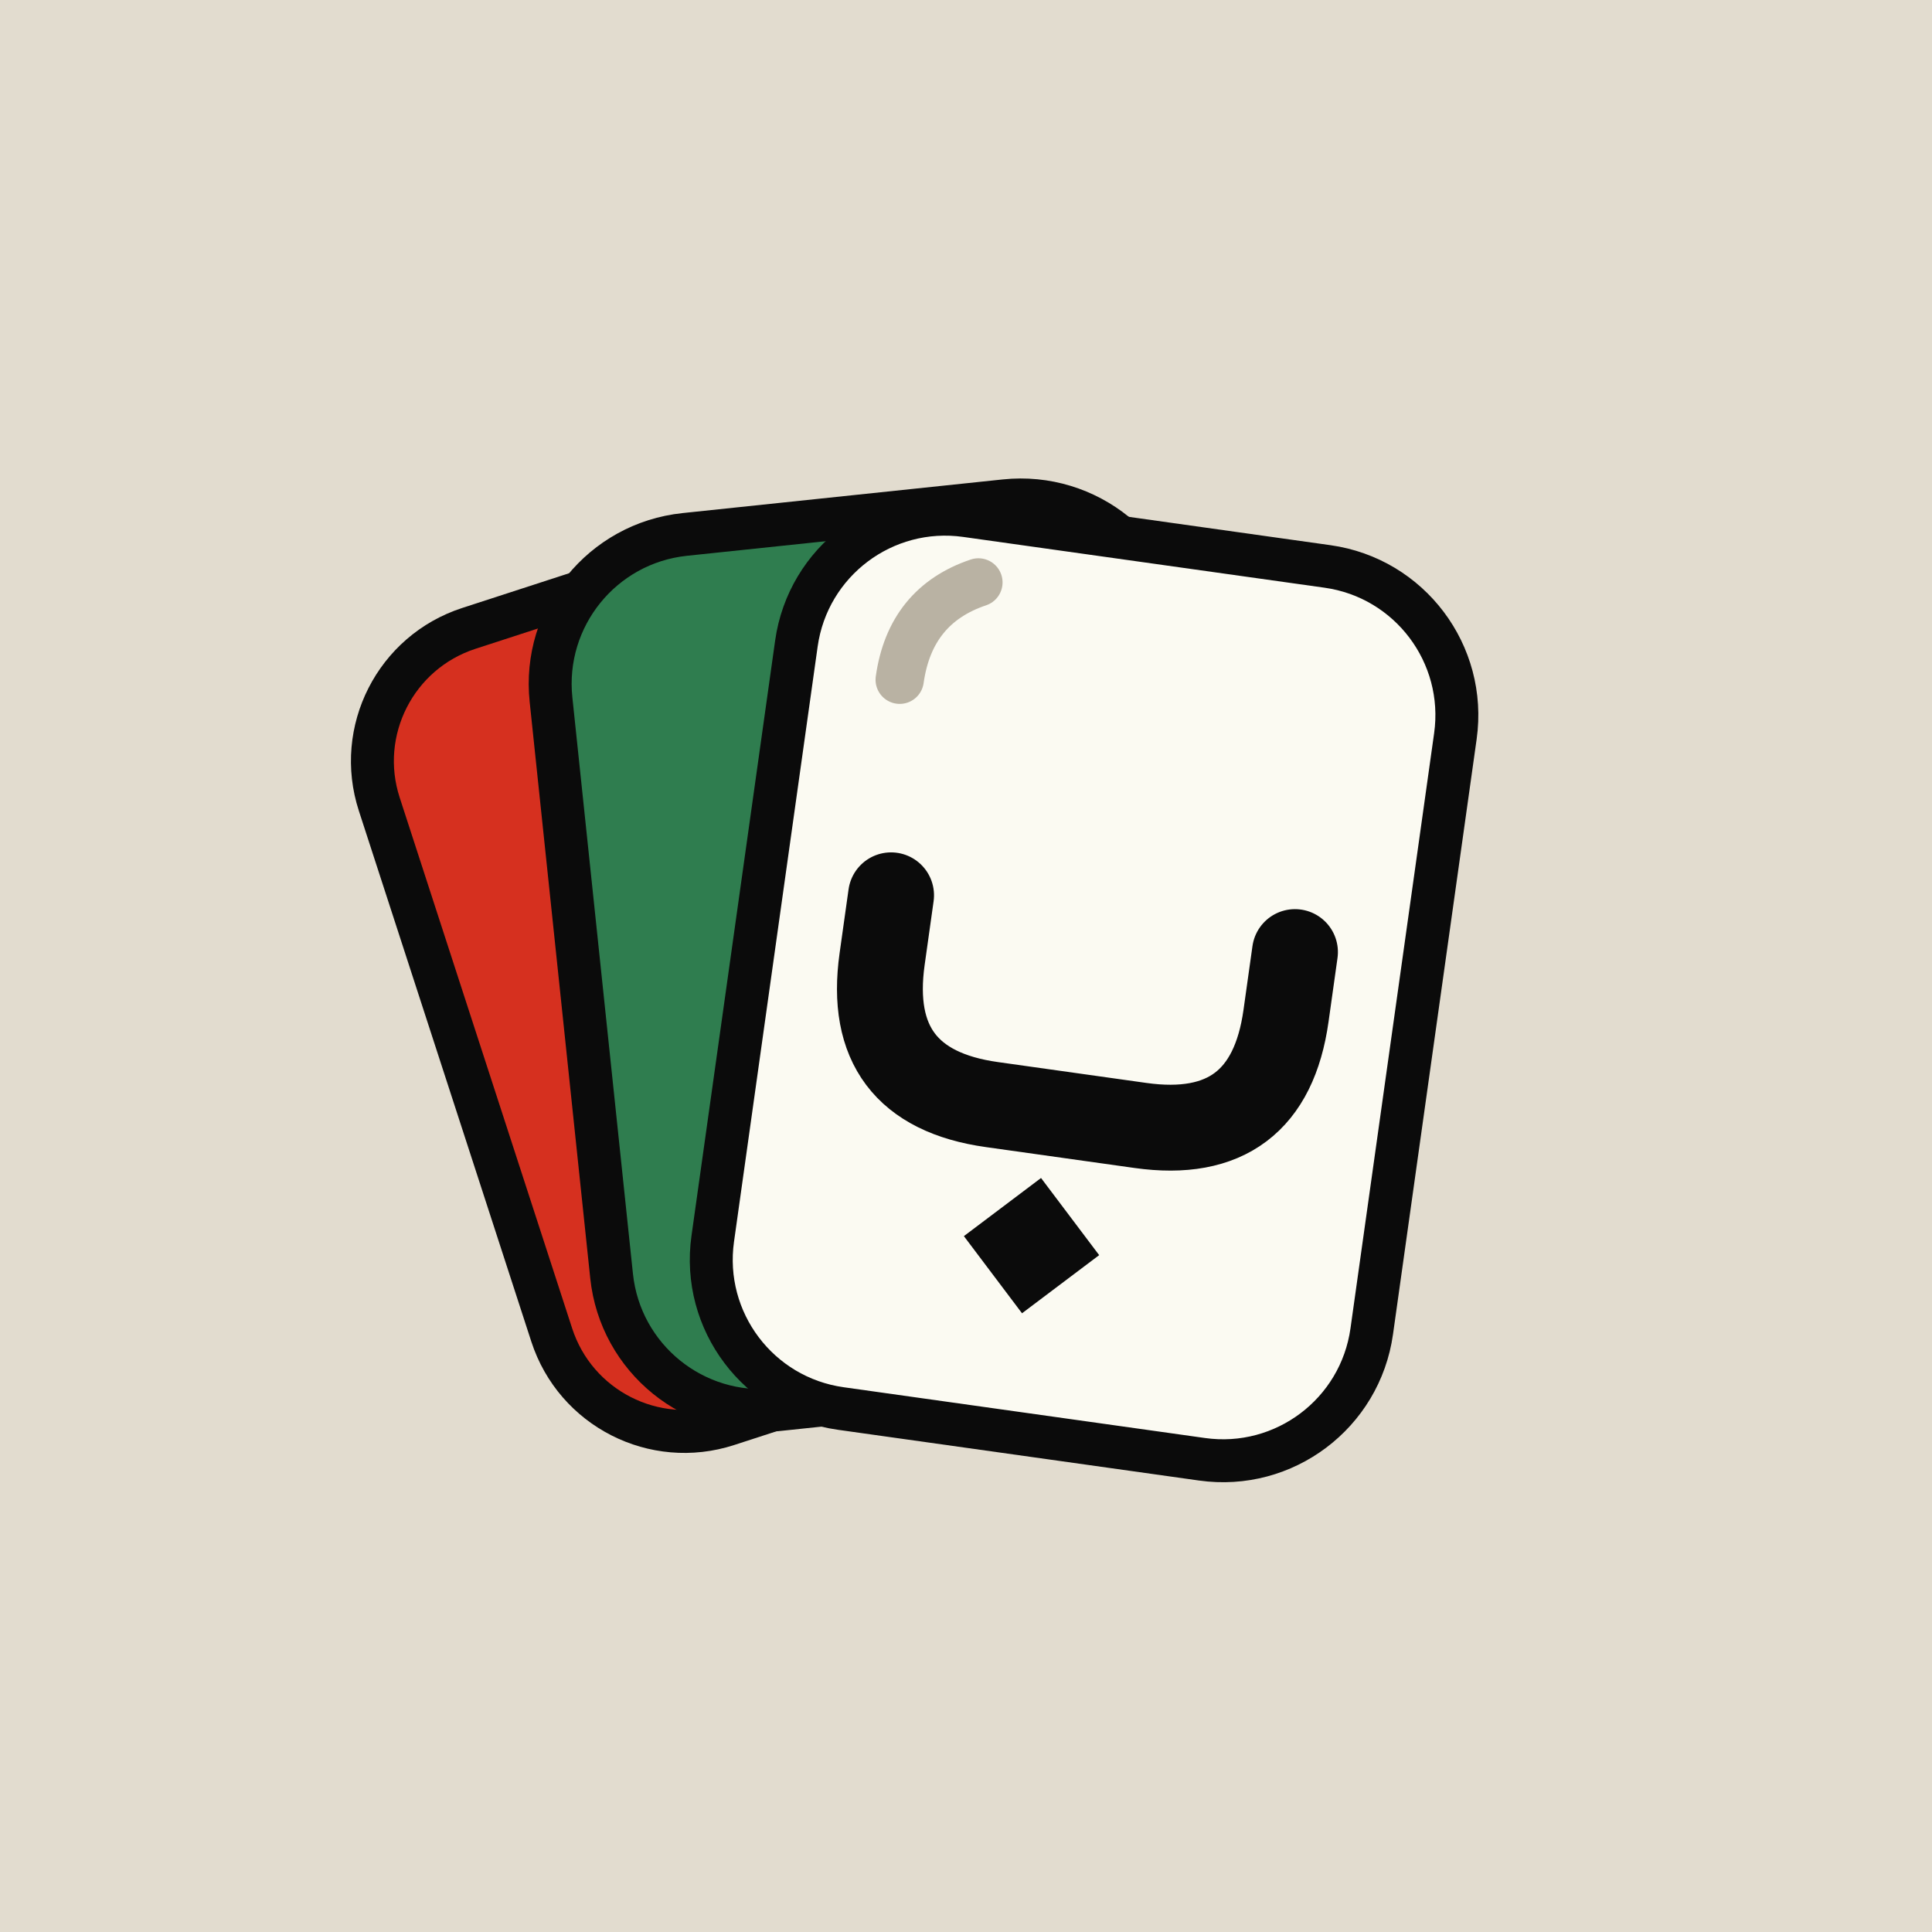
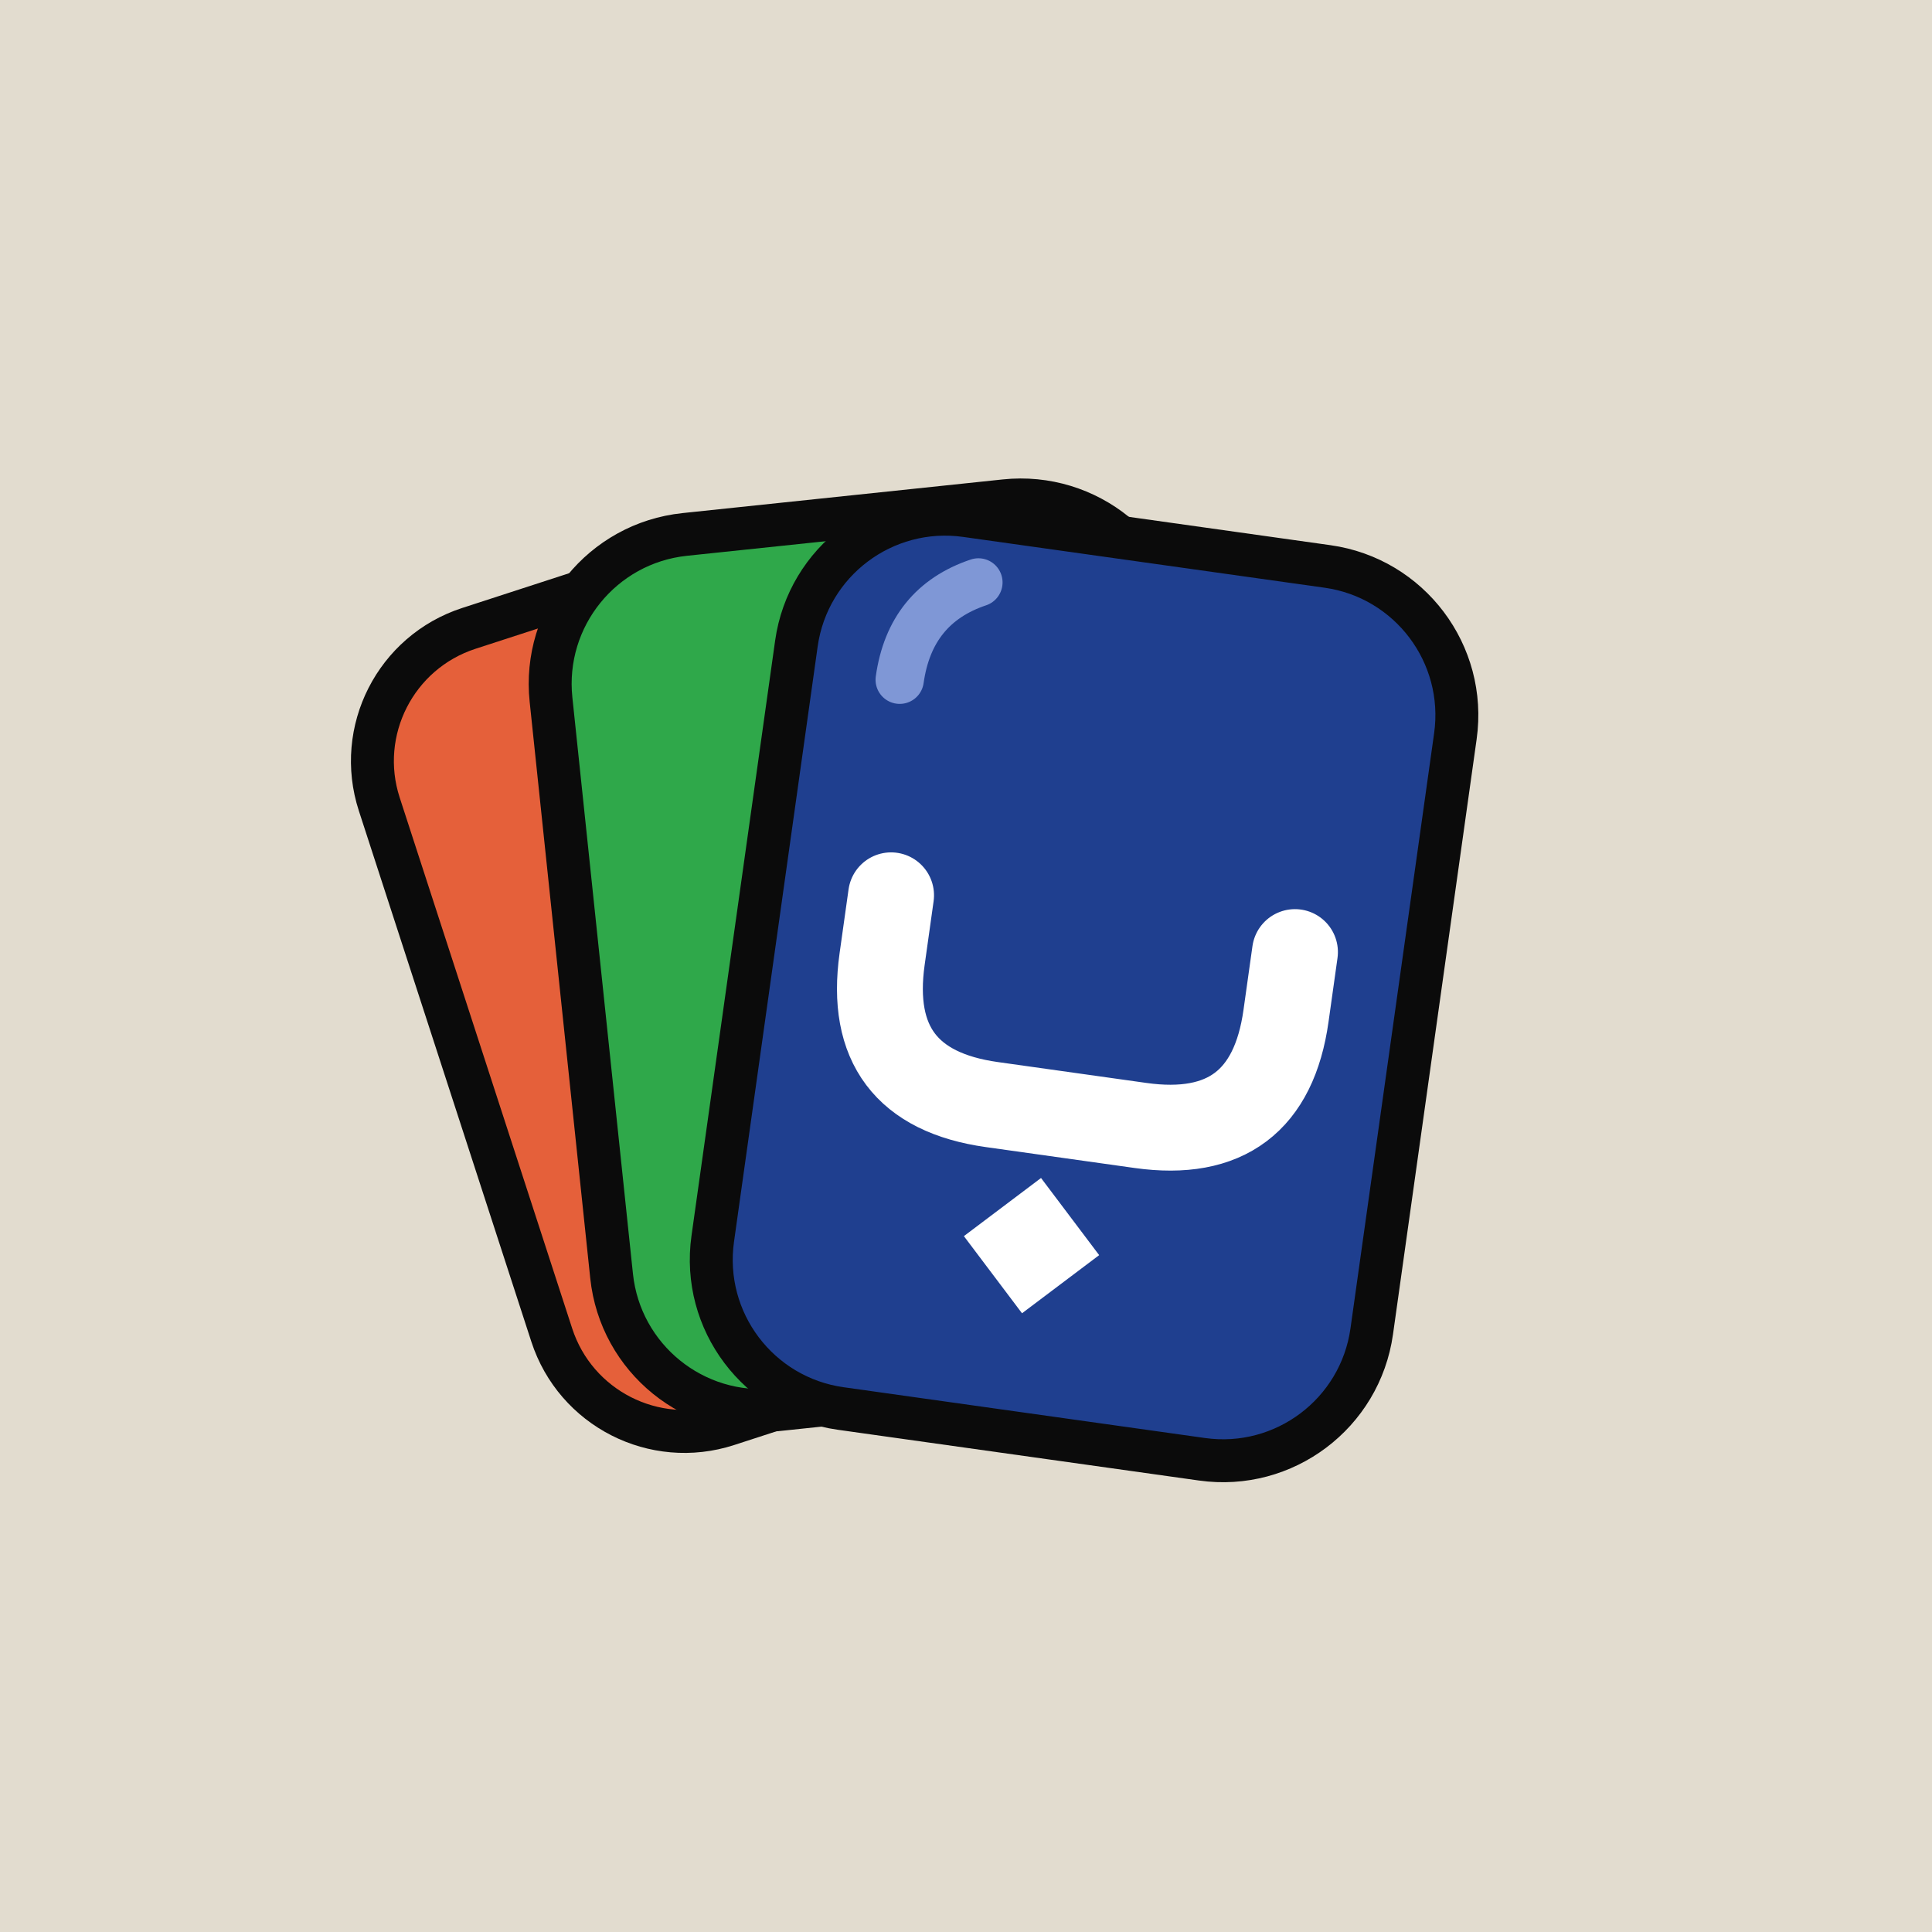
<svg xmlns="http://www.w3.org/2000/svg" viewBox="-30 -30 180 180">
  <rect x="-30" y="-30" width="180" height="180" fill="#e2dccf" />
-   <rect x="12" y="22" width="56" height="78" rx="13" transform="rotate(-18 40 61)" fill="#d6301f" stroke="#0b0b0b" stroke-width="4" />
-   <rect x="24" y="18" width="58" height="82" rx="14" transform="rotate(-6 53 59)" fill="#2f7d4f" stroke="#0b0b0b" stroke-width="4" />
-   <rect x="40" y="20" width="62" height="84" rx="14" transform="rotate(8 71 62)" fill="#fbfaf2" stroke="#0b0b0b" stroke-width="4" />
+   <rect x="12" y="22" width="56" height="78" rx="13" transform="rotate(-18 40 61)" fill="#e5603a" stroke="#0b0b0b" stroke-width="4" />
+   <rect x="24" y="18" width="58" height="82" rx="14" transform="rotate(-6 53 59)" fill="#2fa84a" stroke="#0b0b0b" stroke-width="4" />
+   <rect x="40" y="20" width="62" height="84" rx="14" transform="rotate(8 71 62)" fill="#1f3f8f" stroke="#0b0b0b" stroke-width="4" />
  <g transform="rotate(8 71 62)">
-     <path d="M50 36 q0 -7 6 -10" fill="none" stroke="#b9b2a3" stroke-width="4.5" stroke-linecap="round" />
-     <path d="M52 56 v6 q0 12 12 12 h14 q12 0 12 -12 v-6" fill="none" stroke="#0b0b0b" stroke-width="8" stroke-linecap="round" stroke-linejoin="round" />
-     <rect x="65" y="82" width="9" height="9" transform="rotate(45 69.5 86.5)" fill="#0b0b0b" />
+     <path d="M50 36 q0 -7 6 -10" fill="none" stroke="#7f97d6" stroke-width="4.5" stroke-linecap="round" />
+     <path d="M52 56 v6 q0 12 12 12 h14 q12 0 12 -12 v-6" fill="none" stroke="#fff" stroke-width="8" stroke-linecap="round" stroke-linejoin="round" />
+     <rect x="65" y="82" width="9" height="9" transform="rotate(45 69.5 86.5)" fill="#fff" />
  </g>
</svg>
